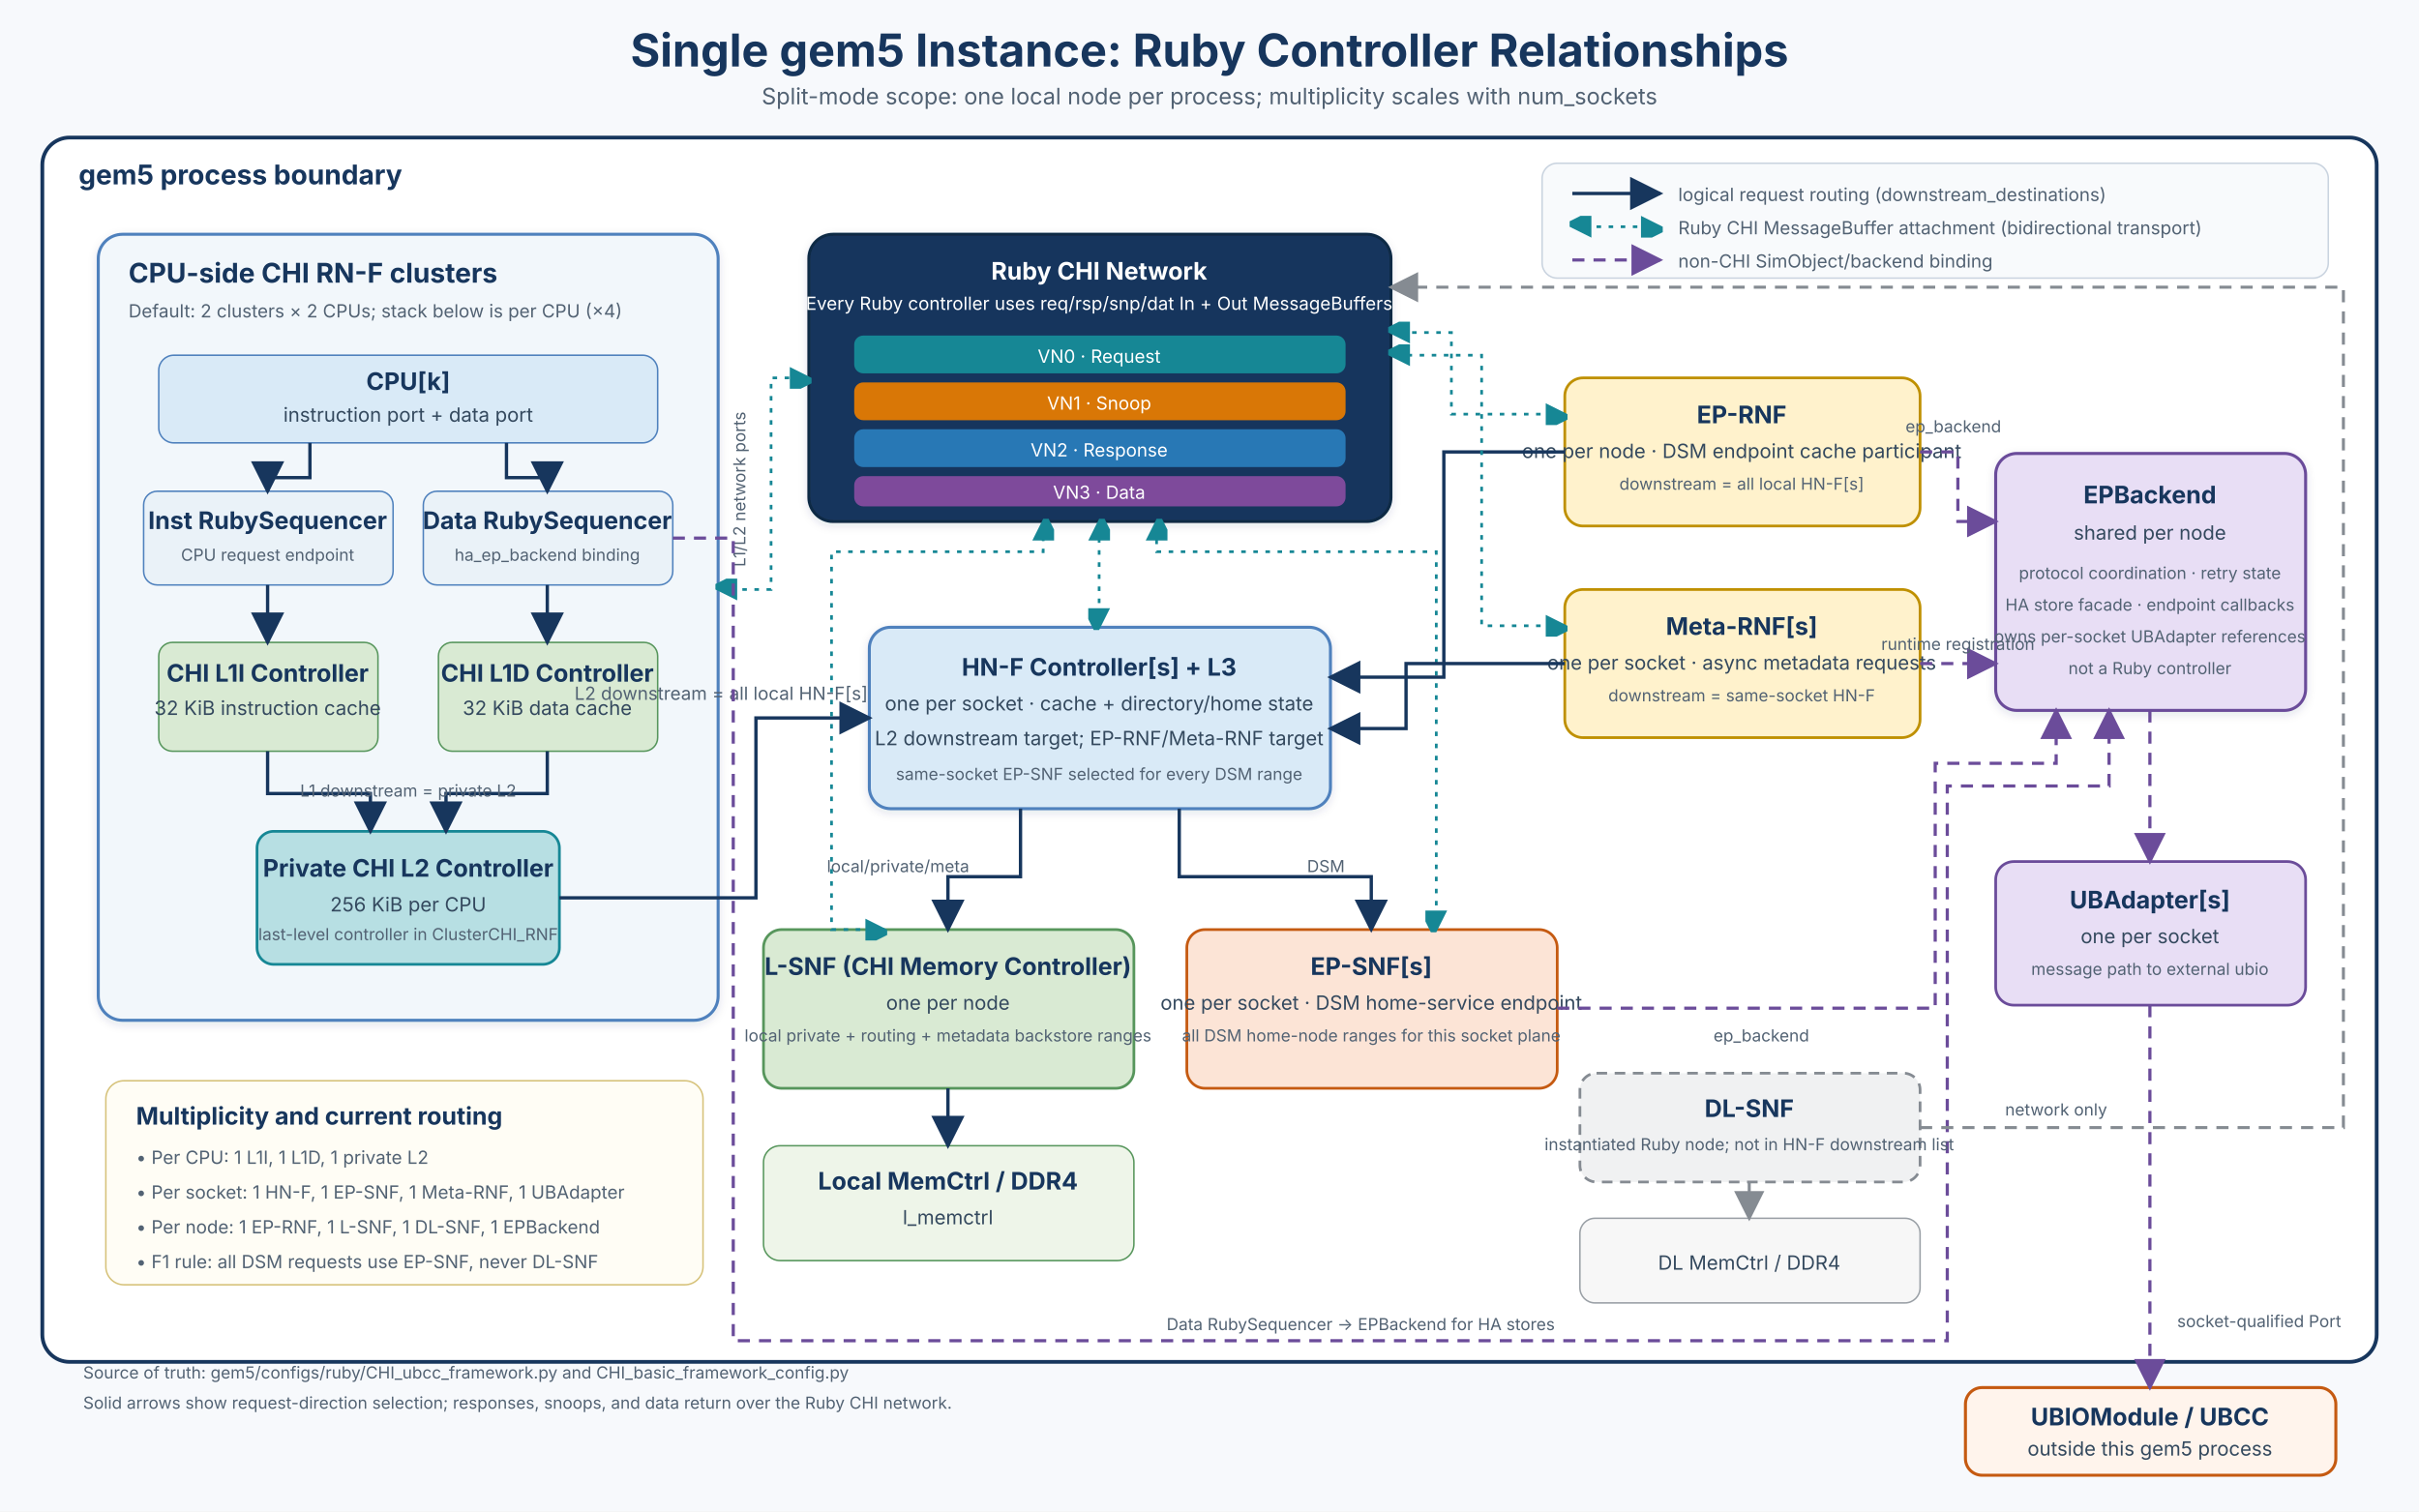
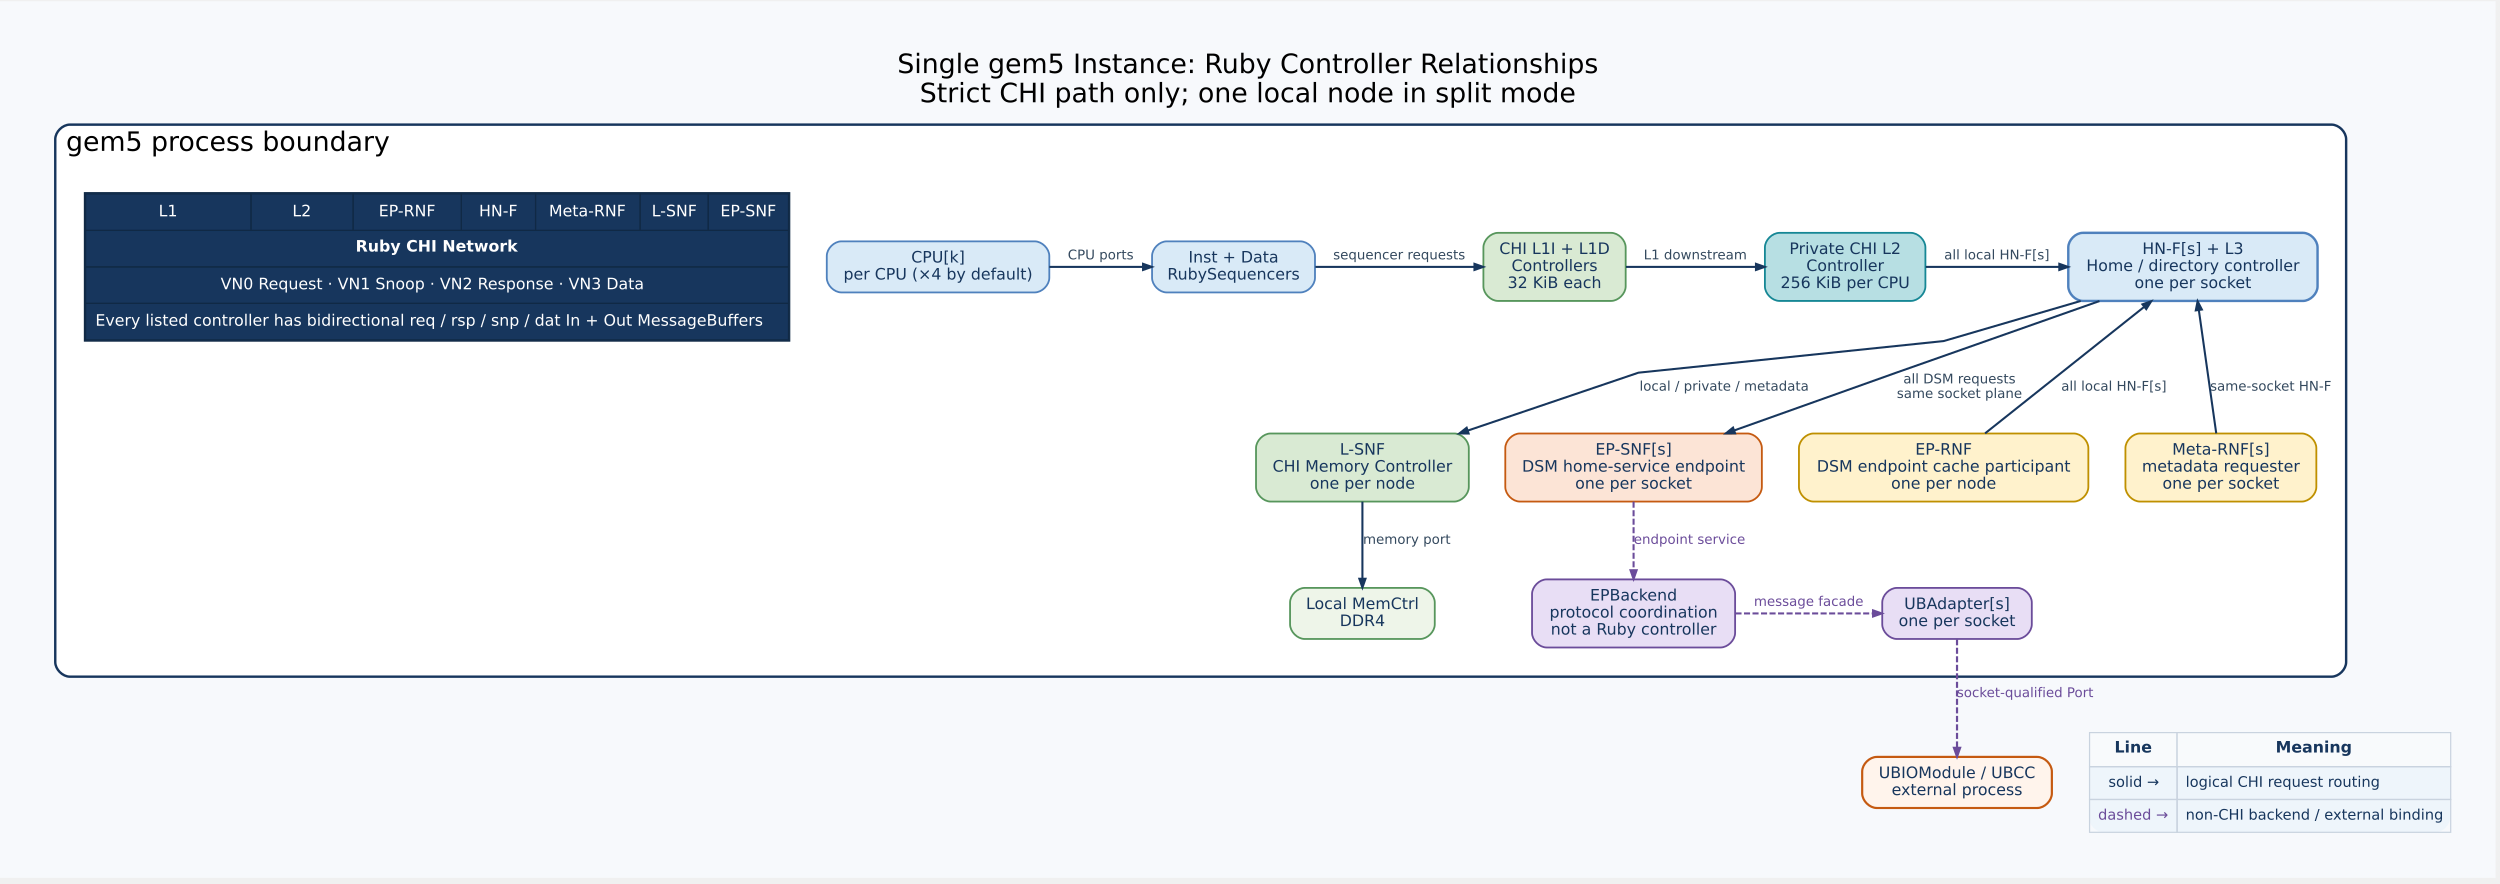
- <svg xmlns="http://www.w3.org/2000/svg" width="1600" height="1000" viewBox="0 0 1600 1000" role="img" aria-labelledby="title description">
-   <defs>
-     <marker id="arrow-navy" markerWidth="10" markerHeight="10" refX="9" refY="5" orient="auto" markerUnits="strokeWidth">
-       <path d="M0,0 L10,5 L0,10 z" fill="#17365d" />
-     </marker>
-     <marker id="arrow-purple" markerWidth="10" markerHeight="10" refX="9" refY="5" orient="auto" markerUnits="strokeWidth">
-       <path d="M0,0 L10,5 L0,10 z" fill="#6b4c9a" />
-     </marker>
-     <marker id="arrow-teal" markerWidth="8" markerHeight="8" refX="7" refY="4" orient="auto-start-reverse" markerUnits="strokeWidth">
-       <path d="M0,0 L10,5 L0,10 z" fill="#168795" />
-     </marker>
-     <marker id="arrow-gray" markerWidth="10" markerHeight="10" refX="9" refY="5" orient="auto" markerUnits="strokeWidth">
-       <path d="M0,0 L10,5 L0,10 z" fill="#858b92" />
-     </marker>
-     <filter id="shadow" x="-20%" y="-20%" width="140%" height="140%">
-       <feDropShadow dx="0" dy="2" stdDeviation="3" flood-color="#17365d" flood-opacity="0.12" />
-     </filter>
-     <style>
-       .title { font: 700 30px Inter, "Noto Sans", Arial, sans-serif; fill: #17365d; }
-       .subtitle { font: 400 15px Inter, "Noto Sans", Arial, sans-serif; fill: #526273; }
-       .section { font: 700 18px Inter, "Noto Sans", Arial, sans-serif; fill: #17365d; }
-       .box-title { font: 700 16px Inter, "Noto Sans", Arial, sans-serif; fill: #17365d; }
-       .box-text { font: 400 13px Inter, "Noto Sans", Arial, sans-serif; fill: #34495e; }
-       .small { font: 400 12px Inter, "Noto Sans", Arial, sans-serif; fill: #526273; }
-       .tiny { font: 400 11px Inter, "Noto Sans", Arial, sans-serif; fill: #526273; }
-       .white-title { font: 700 16px Inter, "Noto Sans", Arial, sans-serif; fill: white; }
-       .white-text { font: 400 12px Inter, "Noto Sans", Arial, sans-serif; fill: white; }
-       .logical { fill: none; stroke: #17365d; stroke-width: 2.2; marker-end: url(#arrow-navy); }
-       .binding { fill: none; stroke: #6b4c9a; stroke-width: 2.1; stroke-dasharray: 8 6; marker-end: url(#arrow-purple); }
-       .network { fill: none; stroke: #168795; stroke-width: 1.8; stroke-dasharray: 3 5; marker-start: url(#arrow-teal); marker-end: url(#arrow-teal); }
-       .legacy { fill: none; stroke: #858b92; stroke-width: 2; stroke-dasharray: 8 6; marker-end: url(#arrow-gray); }
-     </style>
-   </defs>
-   <rect width="1600" height="1000" fill="#f7f9fc" />
-   <text x="800" y="44" text-anchor="middle" class="title">Single gem5 Instance: Ruby Controller Relationships</text>
-   <text x="800" y="69" text-anchor="middle" class="subtitle">
-     Split-mode scope: one local node per process; multiplicity scales with num_sockets
-   </text>
-   <rect x="28" y="91" width="1544" height="810" rx="18" fill="white" stroke="#17365d" stroke-width="2.5" />
-   <text x="52" y="122" class="section">gem5 process boundary</text>
-   <g transform="translate(1020 108)">
-     <rect width="520" height="76" rx="10" fill="#f8fafc" stroke="#c9d3df" />
-     <path d="M20 20 H78" class="logical" />
-     <text x="90" y="25" class="small">logical request routing (downstream_destinations)</text>
-     <path d="M20 42 H78" class="network" />
-     <text x="90" y="47" class="small">Ruby CHI MessageBuffer attachment (bidirectional transport)</text>
-     <path d="M20 64 H78" class="binding" />
-     <text x="90" y="69" class="small">non-CHI SimObject/backend binding</text>
+ <svg xmlns="http://www.w3.org/2000/svg" width="2060pt" height="728pt" viewBox="3.60 3.60 2055.98 724.48">
+   <g id="graph0" class="graph" transform="scale(1 1) rotate(0) translate(41.04 687.04)">
+     <polygon fill="#f7f9fc" stroke="transparent" points="-37.44,37.44 -37.44,-683.44 2014.94,-683.44 2014.94,37.44 -37.44,37.44" />
+     <text text-anchor="middle" x="988.75" y="-624.4" font-family="DejaVu Sans" font-size="22.00">Single gem5 Instance: Ruby Controller Relationships</text>
+     <text text-anchor="middle" x="988.75" y="-600.4" font-family="DejaVu Sans" font-size="22.00">Strict CHI path only; one local node in split mode</text>
+     <g id="clust1" class="cluster">
+       <path fill="#ffffff" stroke="#17365d" stroke-width="2" d="M20,-128C20,-128 1880,-128 1880,-128 1886,-128 1892,-134 1892,-140 1892,-140 1892,-570 1892,-570 1892,-576 1886,-582 1880,-582 1880,-582 20,-582 20,-582 14,-582 8,-576 8,-570 8,-570 8,-140 8,-140 8,-134 14,-128 20,-128" />
+       <text text-anchor="middle" x="150" y="-560.4" font-family="DejaVu Sans" font-size="22.00">gem5 process boundary</text>
+     </g>
+     <g id="node1" class="node">
+       <path fill="#d9eaf7" stroke="#4f81bd" stroke-width="1.5" d="M813.5,-486C813.5,-486 654.5,-486 654.5,-486 648.5,-486 642.5,-480 642.5,-474 642.5,-474 642.5,-456 642.5,-456 642.5,-450 648.5,-444 654.5,-444 654.5,-444 813.5,-444 813.5,-444 819.5,-444 825.5,-450 825.5,-456 825.5,-456 825.5,-474 825.5,-474 825.5,-480 819.5,-486 813.5,-486" />
+       <text text-anchor="middle" x="734" y="-468.6" font-family="DejaVu Sans" font-size="13.00" fill="#17365d">CPU[k]</text>
+       <text text-anchor="middle" x="734" y="-454.6" font-family="DejaVu Sans" font-size="13.00" fill="#17365d">per CPU (×4 by default)</text>
+     </g>
+     <g id="node2" class="node">
+       <path fill="#d9eaf7" stroke="#4f81bd" stroke-width="1.5" d="M1032,-486C1032,-486 922,-486 922,-486 916,-486 910,-480 910,-474 910,-474 910,-456 910,-456 910,-450 916,-444 922,-444 922,-444 1032,-444 1032,-444 1038,-444 1044,-450 1044,-456 1044,-456 1044,-474 1044,-474 1044,-480 1038,-486 1032,-486" />
+       <text text-anchor="middle" x="977" y="-468.6" font-family="DejaVu Sans" font-size="13.00" fill="#17365d">Inst + Data</text>
+       <text text-anchor="middle" x="977" y="-454.6" font-family="DejaVu Sans" font-size="13.00" fill="#17365d">RubySequencers</text>
+     </g>
+     <g id="edge1" class="edge">
+       <path fill="none" stroke="#17365d" stroke-width="1.7" d="M825.52,-465C850.88,-465 878.1,-465 902.37,-465" />
+       <polygon fill="#17365d" stroke="#17365d" stroke-width="1.7" points="902.6,-467.52 909.8,-465 902.6,-462.48 902.6,-467.52" />
+       <text text-anchor="middle" x="867.75" y="-471.2" font-family="DejaVu Sans" font-size="11.00" fill="#34495e">CPU ports</text>
+     </g>
+     <g id="node3" class="node">
+       <path fill="#d9ead3" stroke="#57965c" stroke-width="1.5" d="M1287.5,-493C1287.5,-493 1194.5,-493 1194.5,-493 1188.5,-493 1182.5,-487 1182.5,-481 1182.5,-481 1182.5,-449 1182.5,-449 1182.5,-443 1188.5,-437 1194.5,-437 1194.5,-437 1287.5,-437 1287.5,-437 1293.5,-437 1299.5,-443 1299.5,-449 1299.5,-449 1299.5,-481 1299.5,-481 1299.5,-487 1293.5,-493 1287.5,-493" />
+       <text text-anchor="middle" x="1241" y="-475.6" font-family="DejaVu Sans" font-size="13.00" fill="#17365d">CHI L1I + L1D</text>
+       <text text-anchor="middle" x="1241" y="-461.6" font-family="DejaVu Sans" font-size="13.00" fill="#17365d">Controllers</text>
+       <text text-anchor="middle" x="1241" y="-447.6" font-family="DejaVu Sans" font-size="13.00" fill="#17365d">32 KiB each</text>
+     </g>
+     <g id="edge2" class="edge">
+       <path fill="none" stroke="#17365d" stroke-width="1.7" d="M1044.3,-465C1084.43,-465 1135.15,-465 1175.03,-465" />
+       <polygon fill="#17365d" stroke="#17365d" stroke-width="1.7" points="1175.15,-467.52 1182.35,-465 1175.15,-462.48 1175.15,-467.52" />
+       <text text-anchor="middle" x="1113.25" y="-471.2" font-family="DejaVu Sans" font-size="11.00" fill="#34495e">sequencer requests</text>
+     </g>
+     <g id="node4" class="node">
+       <path fill="#b7dfe3" stroke="#168795" stroke-width="1.5" d="M1534,-493C1534,-493 1426,-493 1426,-493 1420,-493 1414,-487 1414,-481 1414,-481 1414,-449 1414,-449 1414,-443 1420,-437 1426,-437 1426,-437 1534,-437 1534,-437 1540,-437 1546,-443 1546,-449 1546,-449 1546,-481 1546,-481 1546,-487 1540,-493 1534,-493" />
+       <text text-anchor="middle" x="1480" y="-475.6" font-family="DejaVu Sans" font-size="13.00" fill="#17365d">Private CHI L2</text>
+       <text text-anchor="middle" x="1480" y="-461.6" font-family="DejaVu Sans" font-size="13.00" fill="#17365d">Controller</text>
+       <text text-anchor="middle" x="1480" y="-447.6" font-family="DejaVu Sans" font-size="13.00" fill="#17365d">256 KiB per CPU</text>
+     </g>
+     <g id="edge3" class="edge">
+       <path fill="none" stroke="#17365d" stroke-width="1.7" d="M1299.77,-465C1332.03,-465 1372.33,-465 1406.64,-465" />
+       <polygon fill="#17365d" stroke="#17365d" stroke-width="1.7" points="1406.66,-467.52 1413.86,-465 1406.66,-462.48 1406.66,-467.52" />
+       <text text-anchor="middle" x="1356.75" y="-471.2" font-family="DejaVu Sans" font-size="11.00" fill="#34495e">L1 downstream</text>
+     </g>
+     <g id="node5" class="node">
+       <path fill="#d9eaf7" stroke="#4f81bd" stroke-width="2" d="M1856.5,-493C1856.5,-493 1675.5,-493 1675.5,-493 1669.5,-493 1663.5,-487 1663.5,-481 1663.5,-481 1663.5,-449 1663.5,-449 1663.5,-443 1669.5,-437 1675.5,-437 1675.5,-437 1856.5,-437 1856.5,-437 1862.5,-437 1868.5,-443 1868.5,-449 1868.5,-449 1868.5,-481 1868.5,-481 1868.5,-487 1862.5,-493 1856.5,-493" />
+       <text text-anchor="middle" x="1766" y="-475.6" font-family="DejaVu Sans" font-size="13.00" fill="#17365d">HN-F[s] + L3</text>
+       <text text-anchor="middle" x="1766" y="-461.6" font-family="DejaVu Sans" font-size="13.00" fill="#17365d">Home / directory controller</text>
+       <text text-anchor="middle" x="1766" y="-447.6" font-family="DejaVu Sans" font-size="13.00" fill="#17365d">one per socket</text>
+     </g>
+     <g id="edge4" class="edge">
+       <path fill="none" stroke="#17365d" stroke-width="1.7" d="M1546.33,-465C1578.9,-465 1618.99,-465 1655.98,-465" />
+       <polygon fill="#17365d" stroke="#17365d" stroke-width="1.7" points="1656.13,-467.52 1663.33,-465 1656.13,-462.48 1656.13,-467.52" />
+       <text text-anchor="middle" x="1604.75" y="-471.2" font-family="DejaVu Sans" font-size="11.00" fill="#34495e">all local HN-F[s]</text>
+     </g>
+     <g id="node8" class="node">
+       <path fill="#d9ead3" stroke="#57965c" stroke-width="1.5" d="M1158.5,-328C1158.5,-328 1007.5,-328 1007.5,-328 1001.5,-328 995.5,-322 995.5,-316 995.5,-316 995.5,-284 995.5,-284 995.5,-278 1001.5,-272 1007.5,-272 1007.5,-272 1158.5,-272 1158.5,-272 1164.5,-272 1170.5,-278 1170.5,-284 1170.5,-284 1170.5,-316 1170.5,-316 1170.5,-322 1164.5,-328 1158.5,-328" />
+       <text text-anchor="middle" x="1083" y="-310.6" font-family="DejaVu Sans" font-size="13.00" fill="#17365d">L-SNF</text>
+       <text text-anchor="middle" x="1083" y="-296.6" font-family="DejaVu Sans" font-size="13.00" fill="#17365d">CHI Memory Controller</text>
+       <text text-anchor="middle" x="1083" y="-282.6" font-family="DejaVu Sans" font-size="13.00" fill="#17365d">one per node</text>
+     </g>
+     <g id="edge7" class="edge">
+       <path fill="none" stroke="#17365d" stroke-width="1.7" d="M1673.69,-436.98C1619.28,-421.06 1561,-404 1561,-404 1561,-404 1310,-378 1310,-378 1310,-378 1233.78,-352.14 1169.67,-330.4" />
+       <polygon fill="#17365d" stroke="#17365d" stroke-width="1.7" points="1170.34,-327.97 1162.71,-328.04 1168.72,-332.74 1170.34,-327.97" />
+       <text text-anchor="middle" x="1380.5" y="-363.2" font-family="DejaVu Sans" font-size="11.00" fill="#34495e">local / private / metadata</text>
+     </g>
+     <g id="node9" class="node">
+       <path fill="#fce4d6" stroke="#c55a11" stroke-width="1.5" d="M1399.5,-328C1399.5,-328 1212.5,-328 1212.5,-328 1206.5,-328 1200.5,-322 1200.5,-316 1200.5,-316 1200.5,-284 1200.5,-284 1200.5,-278 1206.5,-272 1212.5,-272 1212.5,-272 1399.5,-272 1399.5,-272 1405.5,-272 1411.5,-278 1411.5,-284 1411.5,-284 1411.5,-316 1411.5,-316 1411.5,-322 1405.5,-328 1399.5,-328" />
+       <text text-anchor="middle" x="1306" y="-310.6" font-family="DejaVu Sans" font-size="13.00" fill="#17365d">EP-SNF[s]</text>
+       <text text-anchor="middle" x="1306" y="-296.6" font-family="DejaVu Sans" font-size="13.00" fill="#17365d">DSM home-service endpoint</text>
+       <text text-anchor="middle" x="1306" y="-282.6" font-family="DejaVu Sans" font-size="13.00" fill="#17365d">one per socket</text>
+     </g>
+     <g id="edge8" class="edge">
+       <path fill="none" stroke="#17365d" stroke-width="1.7" d="M1689.13,-436.91C1617.61,-411.7 1522,-378 1522,-378 1522,-378 1449.76,-352.25 1388.84,-330.53" />
+       <polygon fill="#17365d" stroke="#17365d" stroke-width="1.7" points="1389.48,-328.08 1381.85,-328.04 1387.79,-332.83 1389.48,-328.08" />
+       <text text-anchor="middle" x="1574" y="-369.2" font-family="DejaVu Sans" font-size="11.00" fill="#34495e">all DSM requests</text>
+       <text text-anchor="middle" x="1574" y="-357.2" font-family="DejaVu Sans" font-size="11.00" fill="#34495e">same socket plane</text>
+     </g>
+     <g id="node6" class="node">
+       <path fill="#fff2cc" stroke="#bf9000" stroke-width="1.5" d="M1668,-328C1668,-328 1454,-328 1454,-328 1448,-328 1442,-322 1442,-316 1442,-316 1442,-284 1442,-284 1442,-278 1448,-272 1454,-272 1454,-272 1668,-272 1668,-272 1674,-272 1680,-278 1680,-284 1680,-284 1680,-316 1680,-316 1680,-322 1674,-328 1668,-328" />
+       <text text-anchor="middle" x="1561" y="-310.6" font-family="DejaVu Sans" font-size="13.00" fill="#17365d">EP-RNF</text>
+       <text text-anchor="middle" x="1561" y="-296.6" font-family="DejaVu Sans" font-size="13.00" fill="#17365d">DSM endpoint cache participant</text>
+       <text text-anchor="middle" x="1561" y="-282.6" font-family="DejaVu Sans" font-size="13.00" fill="#17365d">one per node</text>
+     </g>
+     <g id="edge5" class="edge">
+       <path fill="none" stroke="#17365d" stroke-width="1.7" d="M1595.08,-328.1C1631.02,-356.68 1687.62,-401.68 1725.73,-431.98" />
+       <polygon fill="#17365d" stroke="#17365d" stroke-width="1.7" points="1724.48,-434.21 1731.69,-436.72 1727.62,-430.26 1724.48,-434.21" />
+       <text text-anchor="middle" x="1701" y="-363.2" font-family="DejaVu Sans" font-size="11.00" fill="#34495e">all local HN-F[s]</text>
+     </g>
+     <g id="node7" class="node">
+       <path fill="#fff2cc" stroke="#bf9000" stroke-width="1.5" d="M1855.5,-328C1855.5,-328 1722.5,-328 1722.5,-328 1716.5,-328 1710.5,-322 1710.5,-316 1710.5,-316 1710.5,-284 1710.5,-284 1710.5,-278 1716.5,-272 1722.5,-272 1722.5,-272 1855.5,-272 1855.5,-272 1861.5,-272 1867.5,-278 1867.5,-284 1867.5,-284 1867.5,-316 1867.5,-316 1867.5,-322 1861.5,-328 1855.5,-328" />
+       <text text-anchor="middle" x="1789" y="-310.6" font-family="DejaVu Sans" font-size="13.00" fill="#17365d">Meta-RNF[s]</text>
+       <text text-anchor="middle" x="1789" y="-296.6" font-family="DejaVu Sans" font-size="13.00" fill="#17365d">metadata requester</text>
+       <text text-anchor="middle" x="1789" y="-282.6" font-family="DejaVu Sans" font-size="13.00" fill="#17365d">one per socket</text>
+     </g>
+     <g id="edge6" class="edge">
+       <path fill="none" stroke="#17365d" stroke-width="1.7" d="M1785.18,-328.1C1781.26,-355.85 1775.16,-399.1 1770.89,-429.33" />
+       <polygon fill="#17365d" stroke="#17365d" stroke-width="1.7" points="1768.36,-429.24 1769.85,-436.72 1773.35,-429.94 1768.36,-429.24" />
+       <text text-anchor="middle" x="1830" y="-363.2" font-family="DejaVu Sans" font-size="11.00" fill="#34495e">same-socket HN-F</text>
+     </g>
+     <g id="node10" class="node">
+       <path fill="#eef5e9" stroke="#57965c" stroke-width="1.5" d="M1130.5,-201C1130.5,-201 1035.5,-201 1035.5,-201 1029.5,-201 1023.5,-195 1023.5,-189 1023.5,-189 1023.5,-171 1023.5,-171 1023.5,-165 1029.5,-159 1035.5,-159 1035.5,-159 1130.5,-159 1130.5,-159 1136.5,-159 1142.5,-165 1142.5,-171 1142.5,-171 1142.5,-189 1142.5,-189 1142.5,-195 1136.5,-201 1130.5,-201" />
+       <text text-anchor="middle" x="1083" y="-183.6" font-family="DejaVu Sans" font-size="13.00" fill="#17365d">Local MemCtrl</text>
+       <text text-anchor="middle" x="1083" y="-169.6" font-family="DejaVu Sans" font-size="13.00" fill="#17365d">DDR4</text>
+     </g>
+     <g id="edge9" class="edge">
+       <path fill="none" stroke="#17365d" stroke-width="1.7" d="M1083,-271.93C1083,-252.95 1083,-227.66 1083,-208.57" />
+       <polygon fill="#17365d" stroke="#17365d" stroke-width="1.7" points="1085.52,-208.52 1083,-201.32 1080.48,-208.52 1085.52,-208.52" />
+       <text text-anchor="middle" x="1119.5" y="-237.2" font-family="DejaVu Sans" font-size="11.00" fill="#34495e">memory port</text>
+     </g>
+     <g id="node11" class="node">
+       <path fill="#e8def5" stroke="#6b4c9a" stroke-width="1.5" d="M1377.5,-208C1377.5,-208 1234.5,-208 1234.5,-208 1228.5,-208 1222.5,-202 1222.5,-196 1222.5,-196 1222.5,-164 1222.5,-164 1222.5,-158 1228.5,-152 1234.5,-152 1234.5,-152 1377.5,-152 1377.5,-152 1383.5,-152 1389.5,-158 1389.5,-164 1389.5,-164 1389.5,-196 1389.5,-196 1389.5,-202 1383.5,-208 1377.5,-208" />
+       <text text-anchor="middle" x="1306" y="-190.6" font-family="DejaVu Sans" font-size="13.00" fill="#17365d">EPBackend</text>
+       <text text-anchor="middle" x="1306" y="-176.6" font-family="DejaVu Sans" font-size="13.00" fill="#17365d">protocol coordination</text>
+       <text text-anchor="middle" x="1306" y="-162.6" font-family="DejaVu Sans" font-size="13.00" fill="#17365d">not a Ruby controller</text>
+     </g>
+     <g id="edge10" class="edge">
+       <path fill="none" stroke="#6b4c9a" stroke-width="1.7" stroke-dasharray="5,2" d="M1306,-271.93C1306,-255.26 1306,-233.72 1306,-215.79" />
+       <polygon fill="#6b4c9a" stroke="#6b4c9a" stroke-width="1.7" points="1308.52,-215.55 1306,-208.35 1303.48,-215.55 1308.52,-215.55" />
+       <text text-anchor="middle" x="1352" y="-237.2" font-family="DejaVu Sans" font-size="11.00" fill="#6b4c9a">endpoint service</text>
+     </g>
+     <g id="node12" class="node">
+       <path fill="#e8def5" stroke="#6b4c9a" stroke-width="1.5" d="M1621.5,-201C1621.5,-201 1522.5,-201 1522.5,-201 1516.5,-201 1510.5,-195 1510.5,-189 1510.5,-189 1510.5,-171 1510.5,-171 1510.5,-165 1516.5,-159 1522.5,-159 1522.5,-159 1621.5,-159 1621.5,-159 1627.5,-159 1633.5,-165 1633.5,-171 1633.5,-171 1633.5,-189 1633.5,-189 1633.5,-195 1627.5,-201 1621.5,-201" />
+       <text text-anchor="middle" x="1572" y="-183.6" font-family="DejaVu Sans" font-size="13.00" fill="#17365d">UBAdapter[s]</text>
+       <text text-anchor="middle" x="1572" y="-169.6" font-family="DejaVu Sans" font-size="13.00" fill="#17365d">one per socket</text>
+     </g>
+     <g id="edge11" class="edge">
+       <path fill="none" stroke="#6b4c9a" stroke-width="1.7" stroke-dasharray="5,2" d="M1389.8,-180C1426.2,-180 1468.31,-180 1502.88,-180" />
+       <polygon fill="#6b4c9a" stroke="#6b4c9a" stroke-width="1.7" points="1502.94,-182.52 1510.14,-180 1502.94,-177.48 1502.94,-182.52" />
+       <text text-anchor="middle" x="1450" y="-186.2" font-family="DejaVu Sans" font-size="11.00" fill="#6b4c9a">message facade</text>
+     </g>
+     <g id="node14" class="node">
+       <path fill="#fff4ec" stroke="#c55a11" stroke-width="1.8" d="M1638,-62C1638,-62 1506,-62 1506,-62 1500,-62 1494,-56 1494,-50 1494,-50 1494,-32 1494,-32 1494,-26 1500,-20 1506,-20 1506,-20 1638,-20 1638,-20 1644,-20 1650,-26 1650,-32 1650,-32 1650,-50 1650,-50 1650,-56 1644,-62 1638,-62" />
+       <text text-anchor="middle" x="1572" y="-44.6" font-family="DejaVu Sans" font-size="13.00" fill="#17365d">UBIOModule / UBCC</text>
+       <text text-anchor="middle" x="1572" y="-30.6" font-family="DejaVu Sans" font-size="13.00" fill="#17365d">external process</text>
+     </g>
+     <g id="edge12" class="edge">
+       <path fill="none" stroke="#6b4c9a" stroke-width="1.8" stroke-dasharray="5,2" d="M1572,-158.79C1572,-135.21 1572,-96.11 1572,-69.72" />
+       <polygon fill="#6b4c9a" stroke="#6b4c9a" stroke-width="1.8" points="1574.52,-69.5 1572,-62.3 1569.48,-69.5 1574.52,-69.5" />
+       <text text-anchor="middle" x="1628" y="-111.2" font-family="DejaVu Sans" font-size="11.00" fill="#6b4c9a">socket-qualified Port</text>
+     </g>
+     <g id="node13" class="node">
+       <path fill="#eef5fb" stroke="transparent" stroke-width="1.5" d="M600,-526C600,-526 44,-526 44,-526 38,-526 32,-520 32,-514 32,-514 32,-416 32,-416 32,-410 38,-404 44,-404 44,-404 600,-404 600,-404 606,-404 612,-410 612,-416 612,-416 612,-514 612,-514 612,-520 606,-526 600,-526" />
+       <polygon fill="#17365d" stroke="transparent" points="32,-404 32,-526 612,-526 612,-404 32,-404" />
+       <polygon fill="none" stroke="#102945" points="33,-495 33,-525 169,-525 169,-495 33,-495" />
+       <text text-anchor="start" x="93" y="-506.6" font-family="DejaVu Sans" font-size="13.00" fill="white">L1</text>
+       <polygon fill="none" stroke="#102945" points="169,-495 169,-525 253,-525 253,-495 169,-495" />
+       <text text-anchor="start" x="203" y="-506.6" font-family="DejaVu Sans" font-size="13.00" fill="white">L2</text>
+       <polygon fill="none" stroke="#102945" points="253,-495 253,-525 342,-525 342,-495 253,-495" />
+       <text text-anchor="start" x="274" y="-506.6" font-family="DejaVu Sans" font-size="13.00" fill="white">EP-RNF</text>
+       <polygon fill="none" stroke="#102945" points="342,-495 342,-525 403,-525 403,-495 342,-495" />
+       <text text-anchor="start" x="356.5" y="-506.6" font-family="DejaVu Sans" font-size="13.00" fill="white">HN-F</text>
+       <polygon fill="none" stroke="#102945" points="403,-495 403,-525 489,-525 489,-495 403,-495" />
+       <text text-anchor="start" x="414" y="-506.6" font-family="DejaVu Sans" font-size="13.00" fill="white">Meta-RNF</text>
+       <polygon fill="none" stroke="#102945" points="489,-495 489,-525 545,-525 545,-495 489,-495" />
+       <text text-anchor="start" x="498.5" y="-506.6" font-family="DejaVu Sans" font-size="13.00" fill="white">L-SNF</text>
+       <polygon fill="none" stroke="#102945" points="545,-495 545,-525 611,-525 611,-495 545,-495" />
+       <text text-anchor="start" x="555" y="-506.6" font-family="DejaVu Sans" font-size="13.00" fill="white">EP-SNF</text>
+       <polygon fill="none" stroke="#102945" points="33,-465 33,-495 611,-495 611,-465 33,-465" />
+       <text text-anchor="start" x="255" y="-477.6" font-family="DejaVu Sans" font-weight="bold" font-size="13.00" fill="white">Ruby CHI Network</text>
+       <polygon fill="none" stroke="#102945" points="33,-435 33,-465 611,-465 611,-435 33,-435" />
+       <text text-anchor="start" x="144" y="-446.6" font-family="DejaVu Sans" font-size="13.00" fill="white">VN0 Request · VN1 Snoop · VN2 Response · VN3 Data</text>
+       <polygon fill="none" stroke="#102945" points="33,-405 33,-435 611,-435 611,-405 33,-405" />
+       <text text-anchor="start" x="41" y="-416.6" font-family="DejaVu Sans" font-size="13.00" fill="white">Every listed controller has bidirectional req / rsp / snp / dat In + Out MessageBuffers</text>
+       <polygon fill="none" stroke="#102945" points="32,-404 32,-526 612,-526 612,-404 32,-404" />
+     </g>
+     <g id="node15" class="node">
+       <path fill="#eef5fb" stroke="transparent" stroke-width="1.5" d="M1965.5,-82C1965.5,-82 1692.5,-82 1692.5,-82 1686.5,-82 1680.5,-76 1680.5,-70 1680.5,-70 1680.5,-12 1680.5,-12 1680.5,-6 1686.5,0 1692.5,0 1692.5,0 1965.5,0 1965.5,0 1971.5,0 1977.5,-6 1977.5,-12 1977.5,-12 1977.5,-70 1977.5,-70 1977.5,-76 1971.5,-82 1965.5,-82" />
+       <polygon fill="#f8fafc" stroke="transparent" points="1681,-54 1681,-82 1753,-82 1753,-54 1681,-54" />
+       <polygon fill="none" stroke="#c9d3df" points="1681,-54 1681,-82 1753,-82 1753,-54 1681,-54" />
+       <text text-anchor="start" x="1701.5" y="-65.6" font-family="DejaVu Sans" font-weight="bold" font-size="13.00" fill="#17365d">Line</text>
+       <polygon fill="#f8fafc" stroke="transparent" points="1753,-54 1753,-82 1978,-82 1978,-54 1753,-54" />
+       <polygon fill="none" stroke="#c9d3df" points="1753,-54 1753,-82 1978,-82 1978,-54 1753,-54" />
+       <text text-anchor="start" x="1834" y="-65.6" font-family="DejaVu Sans" font-weight="bold" font-size="13.00" fill="#17365d">Meaning</text>
+       <polygon fill="none" stroke="#c9d3df" points="1681,-27 1681,-54 1753,-54 1753,-27 1681,-27" />
+       <text text-anchor="start" x="1696.5" y="-37.4" font-family="DejaVu Sans" font-size="12.00" fill="#17365d">solid →</text>
+       <polygon fill="none" stroke="#c9d3df" points="1753,-27 1753,-54 1978,-54 1978,-27 1753,-27" />
+       <text text-anchor="start" x="1760" y="-37.4" font-family="DejaVu Sans" font-size="12.00" fill="#17365d">logical CHI request routing</text>
+       <polygon fill="none" stroke="#c9d3df" points="1681,0 1681,-27 1753,-27 1753,0 1681,0" />
+       <text text-anchor="start" x="1688" y="-10.4" font-family="DejaVu Sans" font-size="12.00" fill="#6b4c9a">dashed →</text>
+       <polygon fill="none" stroke="#c9d3df" points="1753,0 1753,-27 1978,-27 1978,0 1753,0" />
+       <text text-anchor="start" x="1760" y="-10.4" font-family="DejaVu Sans" font-size="12.00" fill="#17365d">non-CHI backend / external binding</text>
+     </g>
  </g>
-   <g filter="url(#shadow)">
-     <rect x="65" y="155" width="410" height="520" rx="16" fill="#f2f7fb" stroke="#4f81bd" stroke-width="2" />
-   </g>
-   <text x="85" y="187" class="section">CPU-side CHI RN-F clusters</text>
-   <text x="85" y="210" class="small">Default: 2 clusters × 2 CPUs; stack below is per CPU (×4)</text>
-   <rect x="105" y="235" width="330" height="58" rx="10" fill="#d9eaf7" stroke="#4f81bd" />
-   <text x="270" y="258" text-anchor="middle" class="box-title">CPU[k]</text>
-   <text x="270" y="279" text-anchor="middle" class="box-text">instruction port + data port</text>
-   <rect x="95" y="325" width="165" height="62" rx="9" fill="#eaf2f8" stroke="#4f81bd" />
-   <text x="177" y="350" text-anchor="middle" class="box-title">Inst RubySequencer</text>
-   <text x="177" y="371" text-anchor="middle" class="tiny">CPU request endpoint</text>
-   <rect x="280" y="325" width="165" height="62" rx="9" fill="#eaf2f8" stroke="#4f81bd" />
-   <text x="362" y="350" text-anchor="middle" class="box-title">Data RubySequencer</text>
-   <text x="362" y="371" text-anchor="middle" class="tiny">ha_ep_backend binding</text>
-   <rect x="105" y="425" width="145" height="72" rx="9" fill="#d9ead3" stroke="#57965c" />
-   <text x="177" y="451" text-anchor="middle" class="box-title">CHI L1I Controller</text>
-   <text x="177" y="473" text-anchor="middle" class="box-text">32 KiB instruction cache</text>
-   <rect x="290" y="425" width="145" height="72" rx="9" fill="#d9ead3" stroke="#57965c" />
-   <text x="362" y="451" text-anchor="middle" class="box-title">CHI L1D Controller</text>
-   <text x="362" y="473" text-anchor="middle" class="box-text">32 KiB data cache</text>
-   <rect x="170" y="550" width="200" height="88" rx="11" fill="#b7dfe3" stroke="#168795" stroke-width="1.8" />
-   <text x="270" y="580" text-anchor="middle" class="box-title">Private CHI L2 Controller</text>
-   <text x="270" y="603" text-anchor="middle" class="box-text">256 KiB per CPU</text>
-   <text x="270" y="622" text-anchor="middle" class="tiny">last-level controller in ClusterCHI_RNF</text>
-   <path d="M205 293 V316 H177 V325" class="logical" />
-   <path d="M335 293 V316 H362 V325" class="logical" />
-   <path d="M177 387 V425" class="logical" />
-   <path d="M362 387 V425" class="logical" />
-   <path d="M177 497 V525 H245 V550" class="logical" />
-   <path d="M362 497 V525 H295 V550" class="logical" />
-   <text x="270" y="527" text-anchor="middle" class="tiny">L1 downstream = private L2</text>
-   <g filter="url(#shadow)">
-     <rect x="535" y="155" width="385" height="190" rx="16" fill="#17365d" stroke="#102945" stroke-width="2" />
-   </g>
-   <text x="727" y="185" text-anchor="middle" class="white-title">Ruby CHI Network</text>
-   <text x="727" y="205" text-anchor="middle" class="white-text">Every Ruby controller uses req/rsp/snp/dat In + Out MessageBuffers</text>
-   <rect x="565" y="222" width="325" height="25" rx="6" fill="#168795" />
-   <text x="727" y="240" text-anchor="middle" class="white-text">VN0 · Request</text>
-   <rect x="565" y="253" width="325" height="25" rx="6" fill="#d97706" />
-   <text x="727" y="271" text-anchor="middle" class="white-text">VN1 · Snoop</text>
-   <rect x="565" y="284" width="325" height="25" rx="6" fill="#2878b5" />
-   <text x="727" y="302" text-anchor="middle" class="white-text">VN2 · Response</text>
-   <rect x="565" y="315" width="325" height="20" rx="6" fill="#7e4a9b" />
-   <text x="727" y="330" text-anchor="middle" class="white-text">VN3 · Data</text>
-   <g filter="url(#shadow)">
-     <rect x="575" y="415" width="305" height="120" rx="14" fill="#d9eaf7" stroke="#4f81bd" stroke-width="2" />
-   </g>
-   <text x="727" y="447" text-anchor="middle" class="box-title">HN-F Controller[s] + L3</text>
-   <text x="727" y="470" text-anchor="middle" class="box-text">one per socket · cache + directory/home state</text>
-   <text x="727" y="493" text-anchor="middle" class="box-text">L2 downstream target; EP-RNF/Meta-RNF target</text>
-   <text x="727" y="516" text-anchor="middle" class="tiny">same-socket EP-SNF selected for every DSM range</text>
-   <path d="M370 594 H500 V475 H575" class="logical" />
-   <text x="477" y="463" text-anchor="middle" class="small">L2 downstream = all local HN-F[s]</text>
-   <path d="M475 390 H510 V250 H535" class="network" />
-   <text x="493" y="375" transform="rotate(-90 493 375)" class="tiny">L1/L2 network ports</text>
-   <path d="M727 415 V345" class="network" />
-   <rect x="505" y="615" width="245" height="105" rx="12" fill="#d9ead3" stroke="#57965c" stroke-width="1.8" />
-   <text x="627" y="645" text-anchor="middle" class="box-title">L-SNF (CHI Memory Controller)</text>
-   <text x="627" y="668" text-anchor="middle" class="box-text">one per node</text>
-   <text x="627" y="689" text-anchor="middle" class="tiny">local private + routing + metadata backstore ranges</text>
-   <rect x="505" y="758" width="245" height="76" rx="11" fill="#eef5e9" stroke="#57965c" />
-   <text x="627" y="787" text-anchor="middle" class="box-title">Local MemCtrl / DDR4</text>
-   <text x="627" y="810" text-anchor="middle" class="box-text">l_memctrl</text>
-   <rect x="785" y="615" width="245" height="105" rx="12" fill="#fce4d6" stroke="#c55a11" stroke-width="1.8" />
-   <text x="907" y="645" text-anchor="middle" class="box-title">EP-SNF[s]</text>
-   <text x="907" y="668" text-anchor="middle" class="box-text">one per socket · DSM home-service endpoint</text>
-   <text x="907" y="689" text-anchor="middle" class="tiny">all DSM home-node ranges for this socket plane</text>
-   <path d="M675 535 V580 H627 V615" class="logical" />
-   <text x="594" y="577" text-anchor="middle" class="tiny">local/private/meta</text>
-   <path d="M780 535 V580 H907 V615" class="logical" />
-   <text x="877" y="577" text-anchor="middle" class="tiny">DSM</text>
-   <path d="M627 720 V758" class="logical" />
-   <path d="M585 615 H550 V365 H690 V345" class="network" />
-   <path d="M950 615 V365 H765 V345" class="network" />
-   <rect x="1035" y="250" width="235" height="98" rx="12" fill="#fff2cc" stroke="#bf9000" stroke-width="1.8" />
-   <text x="1152" y="280" text-anchor="middle" class="box-title">EP-RNF</text>
-   <text x="1152" y="303" text-anchor="middle" class="box-text">one per node · DSM endpoint cache participant</text>
-   <text x="1152" y="324" text-anchor="middle" class="tiny">downstream = all local HN-F[s]</text>
-   <rect x="1035" y="390" width="235" height="98" rx="12" fill="#fff2cc" stroke="#bf9000" stroke-width="1.8" />
-   <text x="1152" y="420" text-anchor="middle" class="box-title">Meta-RNF[s]</text>
-   <text x="1152" y="443" text-anchor="middle" class="box-text">one per socket · async metadata requests</text>
-   <text x="1152" y="464" text-anchor="middle" class="tiny">downstream = same-socket HN-F</text>
-   <path d="M1035 299 H955 V448 H880" class="logical" />
-   <path d="M1035 439 H930 V482 H880" class="logical" />
-   <path d="M1035 274 H960 V220 H920" class="network" />
-   <path d="M1035 414 H980 V235 H920" class="network" />
-   <g filter="url(#shadow)">
-     <rect x="1320" y="300" width="205" height="170" rx="14" fill="#e8def5" stroke="#6b4c9a" stroke-width="2" />
-   </g>
-   <text x="1422" y="333" text-anchor="middle" class="box-title">EPBackend</text>
-   <text x="1422" y="357" text-anchor="middle" class="box-text">shared per node</text>
-   <text x="1422" y="383" text-anchor="middle" class="tiny">protocol coordination · retry state</text>
-   <text x="1422" y="404" text-anchor="middle" class="tiny">HA store facade · endpoint callbacks</text>
-   <text x="1422" y="425" text-anchor="middle" class="tiny">owns per-socket UBAdapter references</text>
-   <text x="1422" y="446" text-anchor="middle" class="tiny">not a Ruby controller</text>
-   <rect x="1320" y="570" width="205" height="95" rx="12" fill="#e8def5" stroke="#6b4c9a" stroke-width="1.8" />
-   <text x="1422" y="601" text-anchor="middle" class="box-title">UBAdapter[s]</text>
-   <text x="1422" y="624" text-anchor="middle" class="box-text">one per socket</text>
-   <text x="1422" y="645" text-anchor="middle" class="tiny">message path to external ubio</text>
-   <path d="M1270 299 H1295 V345 H1320" class="binding" />
-   <text x="1292" y="286" text-anchor="middle" class="tiny">ep_backend</text>
-   <path d="M1270 439 H1320" class="binding" />
-   <text x="1295" y="430" text-anchor="middle" class="tiny">runtime registration</text>
-   <path d="M1030 667 H1280 V505 H1360 V470" class="binding" />
-   <text x="1165" y="689" text-anchor="middle" class="tiny">ep_backend</text>
-   <path d="M445 356 H485 V887 H1288 V520 H1395 V470" class="binding" />
-   <text x="900" y="880" text-anchor="middle" class="tiny">Data RubySequencer → EPBackend for HA stores</text>
-   <path d="M1422 470 V570" class="binding" />
-   <rect x="1045" y="710" width="225" height="72" rx="11" fill="#f0f1f2" stroke="#858b92" stroke-width="1.8" stroke-dasharray="7 5" />
-   <text x="1157" y="739" text-anchor="middle" class="box-title" fill="#666">DL-SNF</text>
-   <text x="1157" y="761" text-anchor="middle" class="tiny">instantiated Ruby node; not in HN-F downstream list</text>
-   <rect x="1045" y="806" width="225" height="56" rx="10" fill="#f7f7f7" stroke="#9aa0a6" />
-   <text x="1157" y="840" text-anchor="middle" class="box-text">DL MemCtrl / DDR4</text>
-   <path d="M1157 782 V806" class="legacy" />
-   <path d="M1270 746 H1550 V190 H920" class="legacy" />
-   <text x="1360" y="738" text-anchor="middle" class="tiny">network only</text>
-   <rect x="70" y="715" width="395" height="135" rx="12" fill="#fffdf5" stroke="#d6c27a" />
-   <text x="90" y="744" class="box-title">Multiplicity and current routing</text>
-   <text x="90" y="770" class="small">• Per CPU: 1 L1I, 1 L1D, 1 private L2</text>
-   <text x="90" y="793" class="small">• Per socket: 1 HN-F, 1 EP-SNF, 1 Meta-RNF, 1 UBAdapter</text>
-   <text x="90" y="816" class="small">• Per node: 1 EP-RNF, 1 L-SNF, 1 DL-SNF, 1 EPBackend</text>
-   <text x="90" y="839" class="small">• F1 rule: all DSM requests use EP-SNF, never DL-SNF</text>
-   <rect x="1300" y="918" width="245" height="58" rx="11" fill="#fff4ec" stroke="#c55a11" stroke-width="2" />
-   <text x="1422" y="943" text-anchor="middle" class="box-title">UBIOModule / UBCC</text>
-   <text x="1422" y="963" text-anchor="middle" class="box-text">outside this gem5 process</text>
-   <path d="M1422 665 V918" class="binding" />
-   <text x="1440" y="878" class="tiny">socket-qualified Port</text>
-   <text x="55" y="912" class="tiny">Source of truth: gem5/configs/ruby/CHI_ubcc_framework.py and CHI_basic_framework_config.py</text>
-   <text x="55" y="932" class="tiny">Solid arrows show request-direction selection; responses, snoops, and data return over the Ruby CHI network.</text>
</svg>
